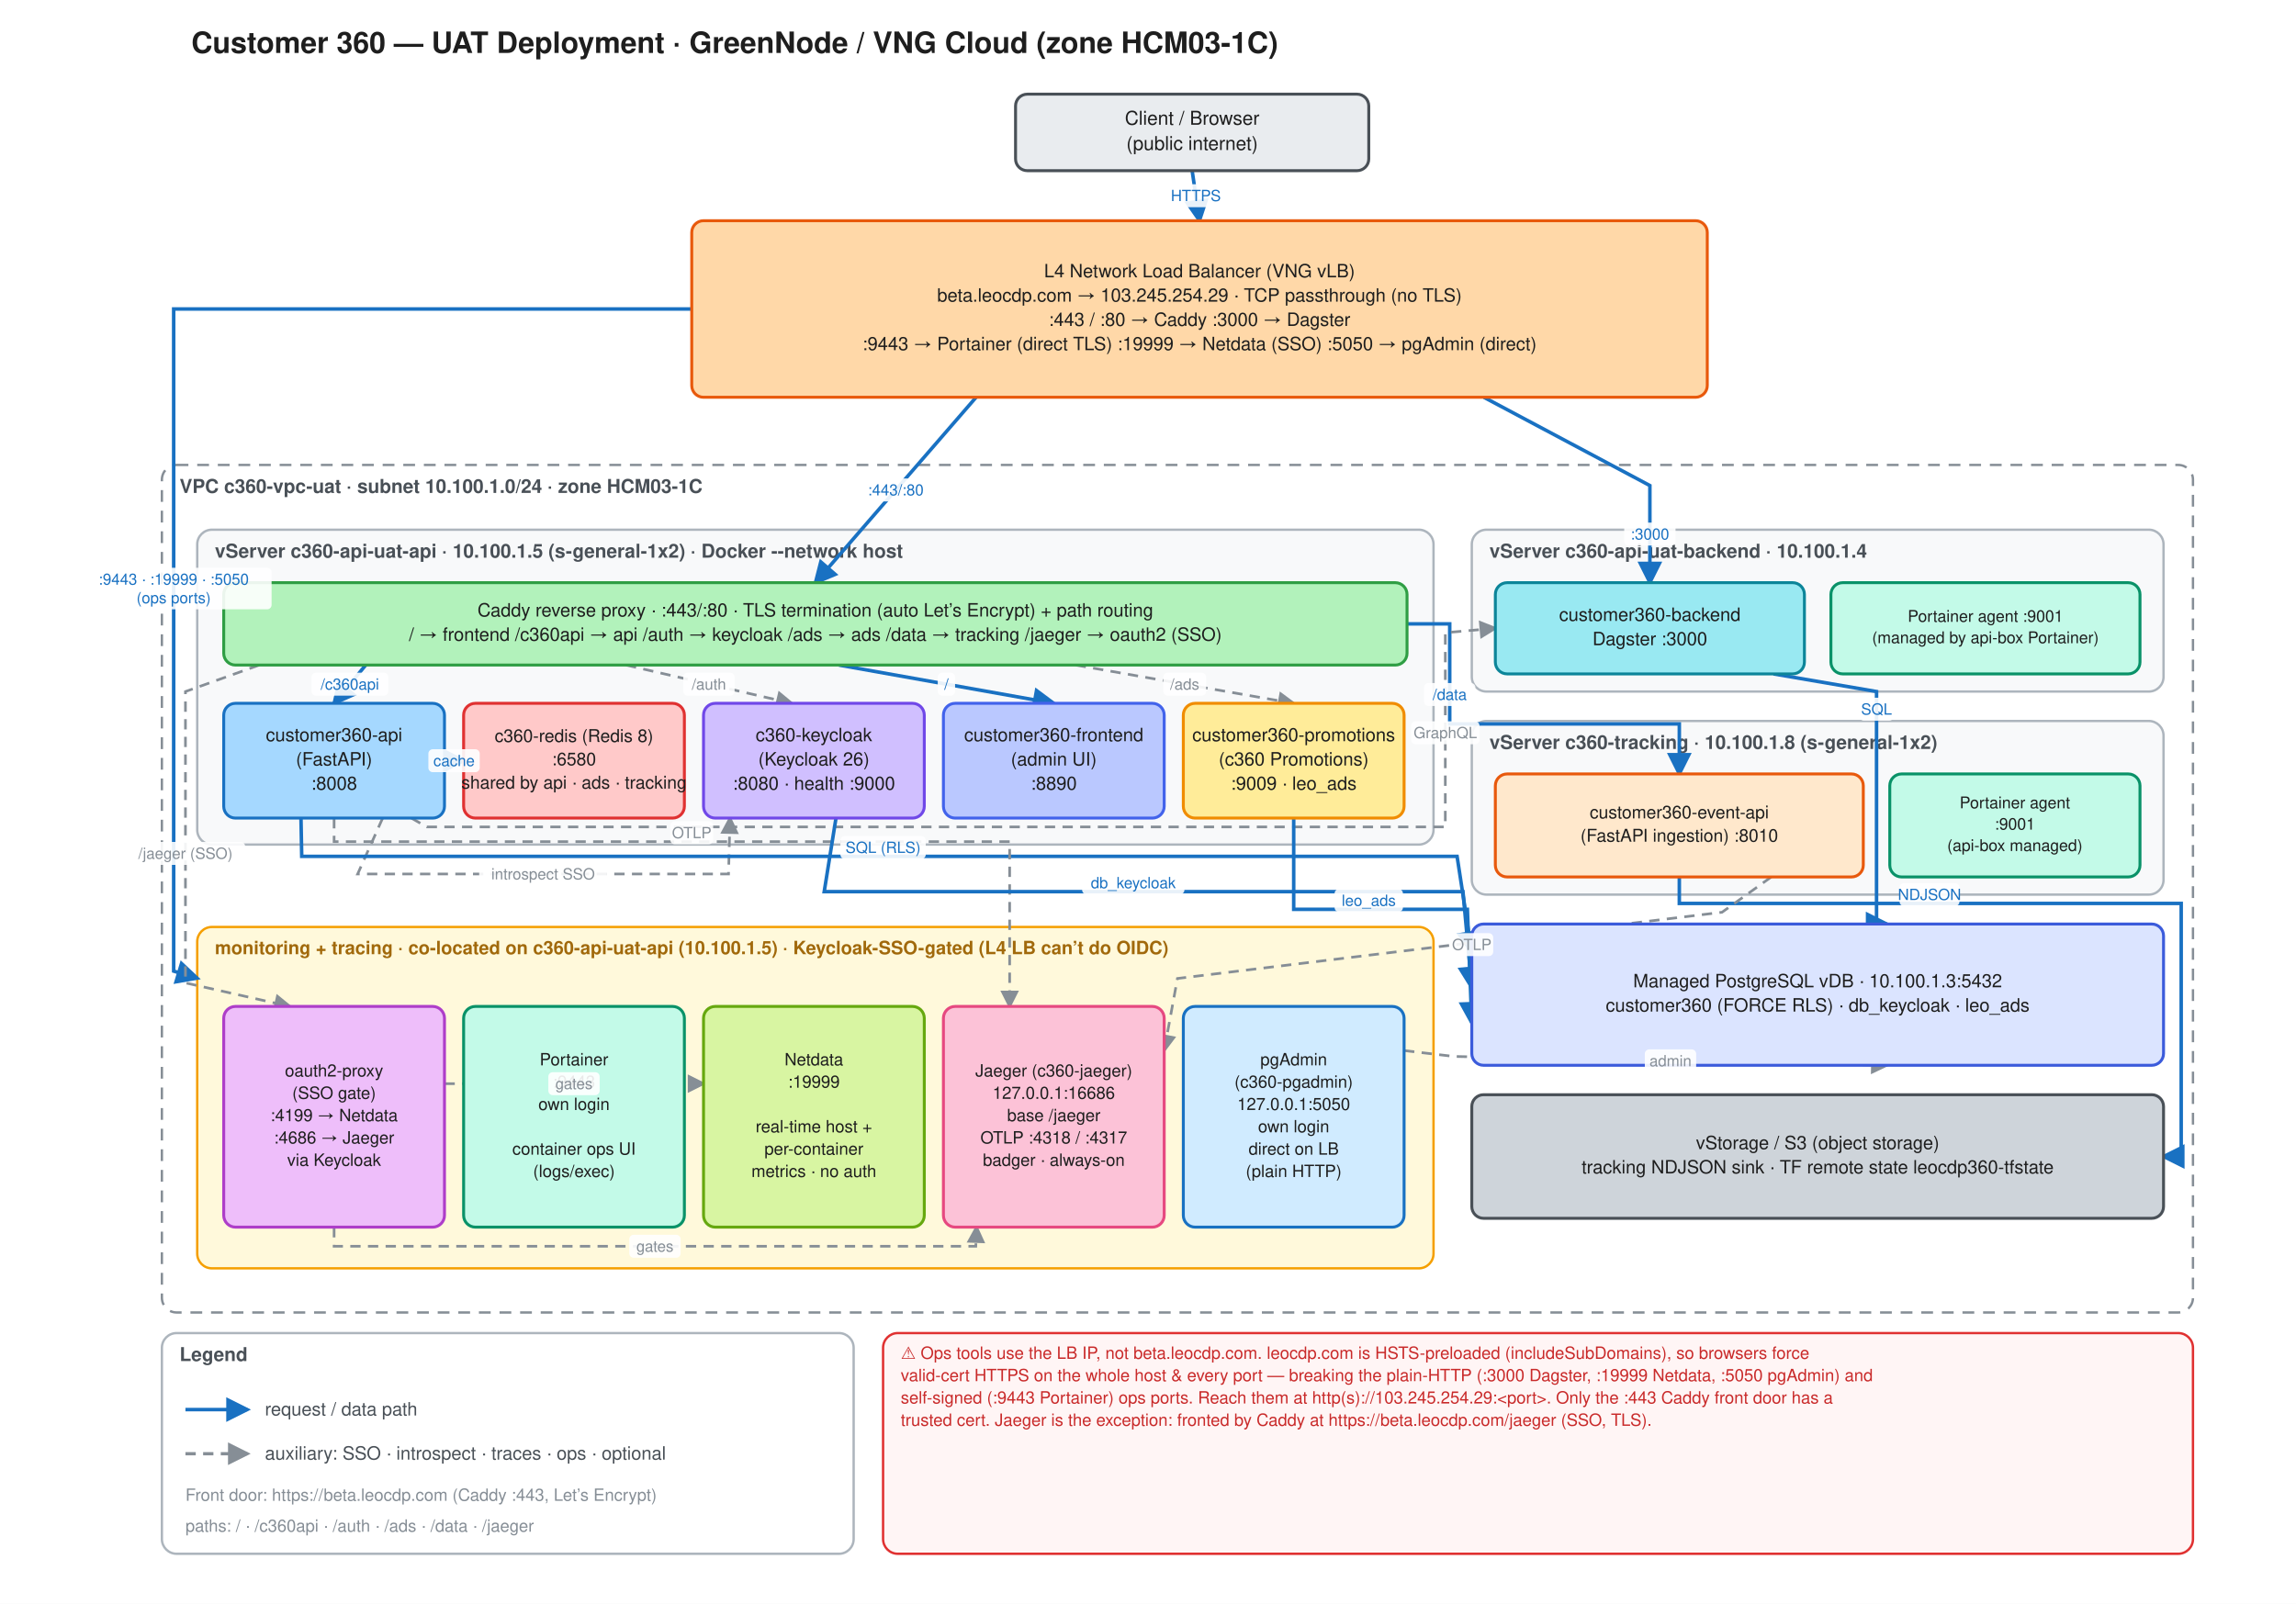
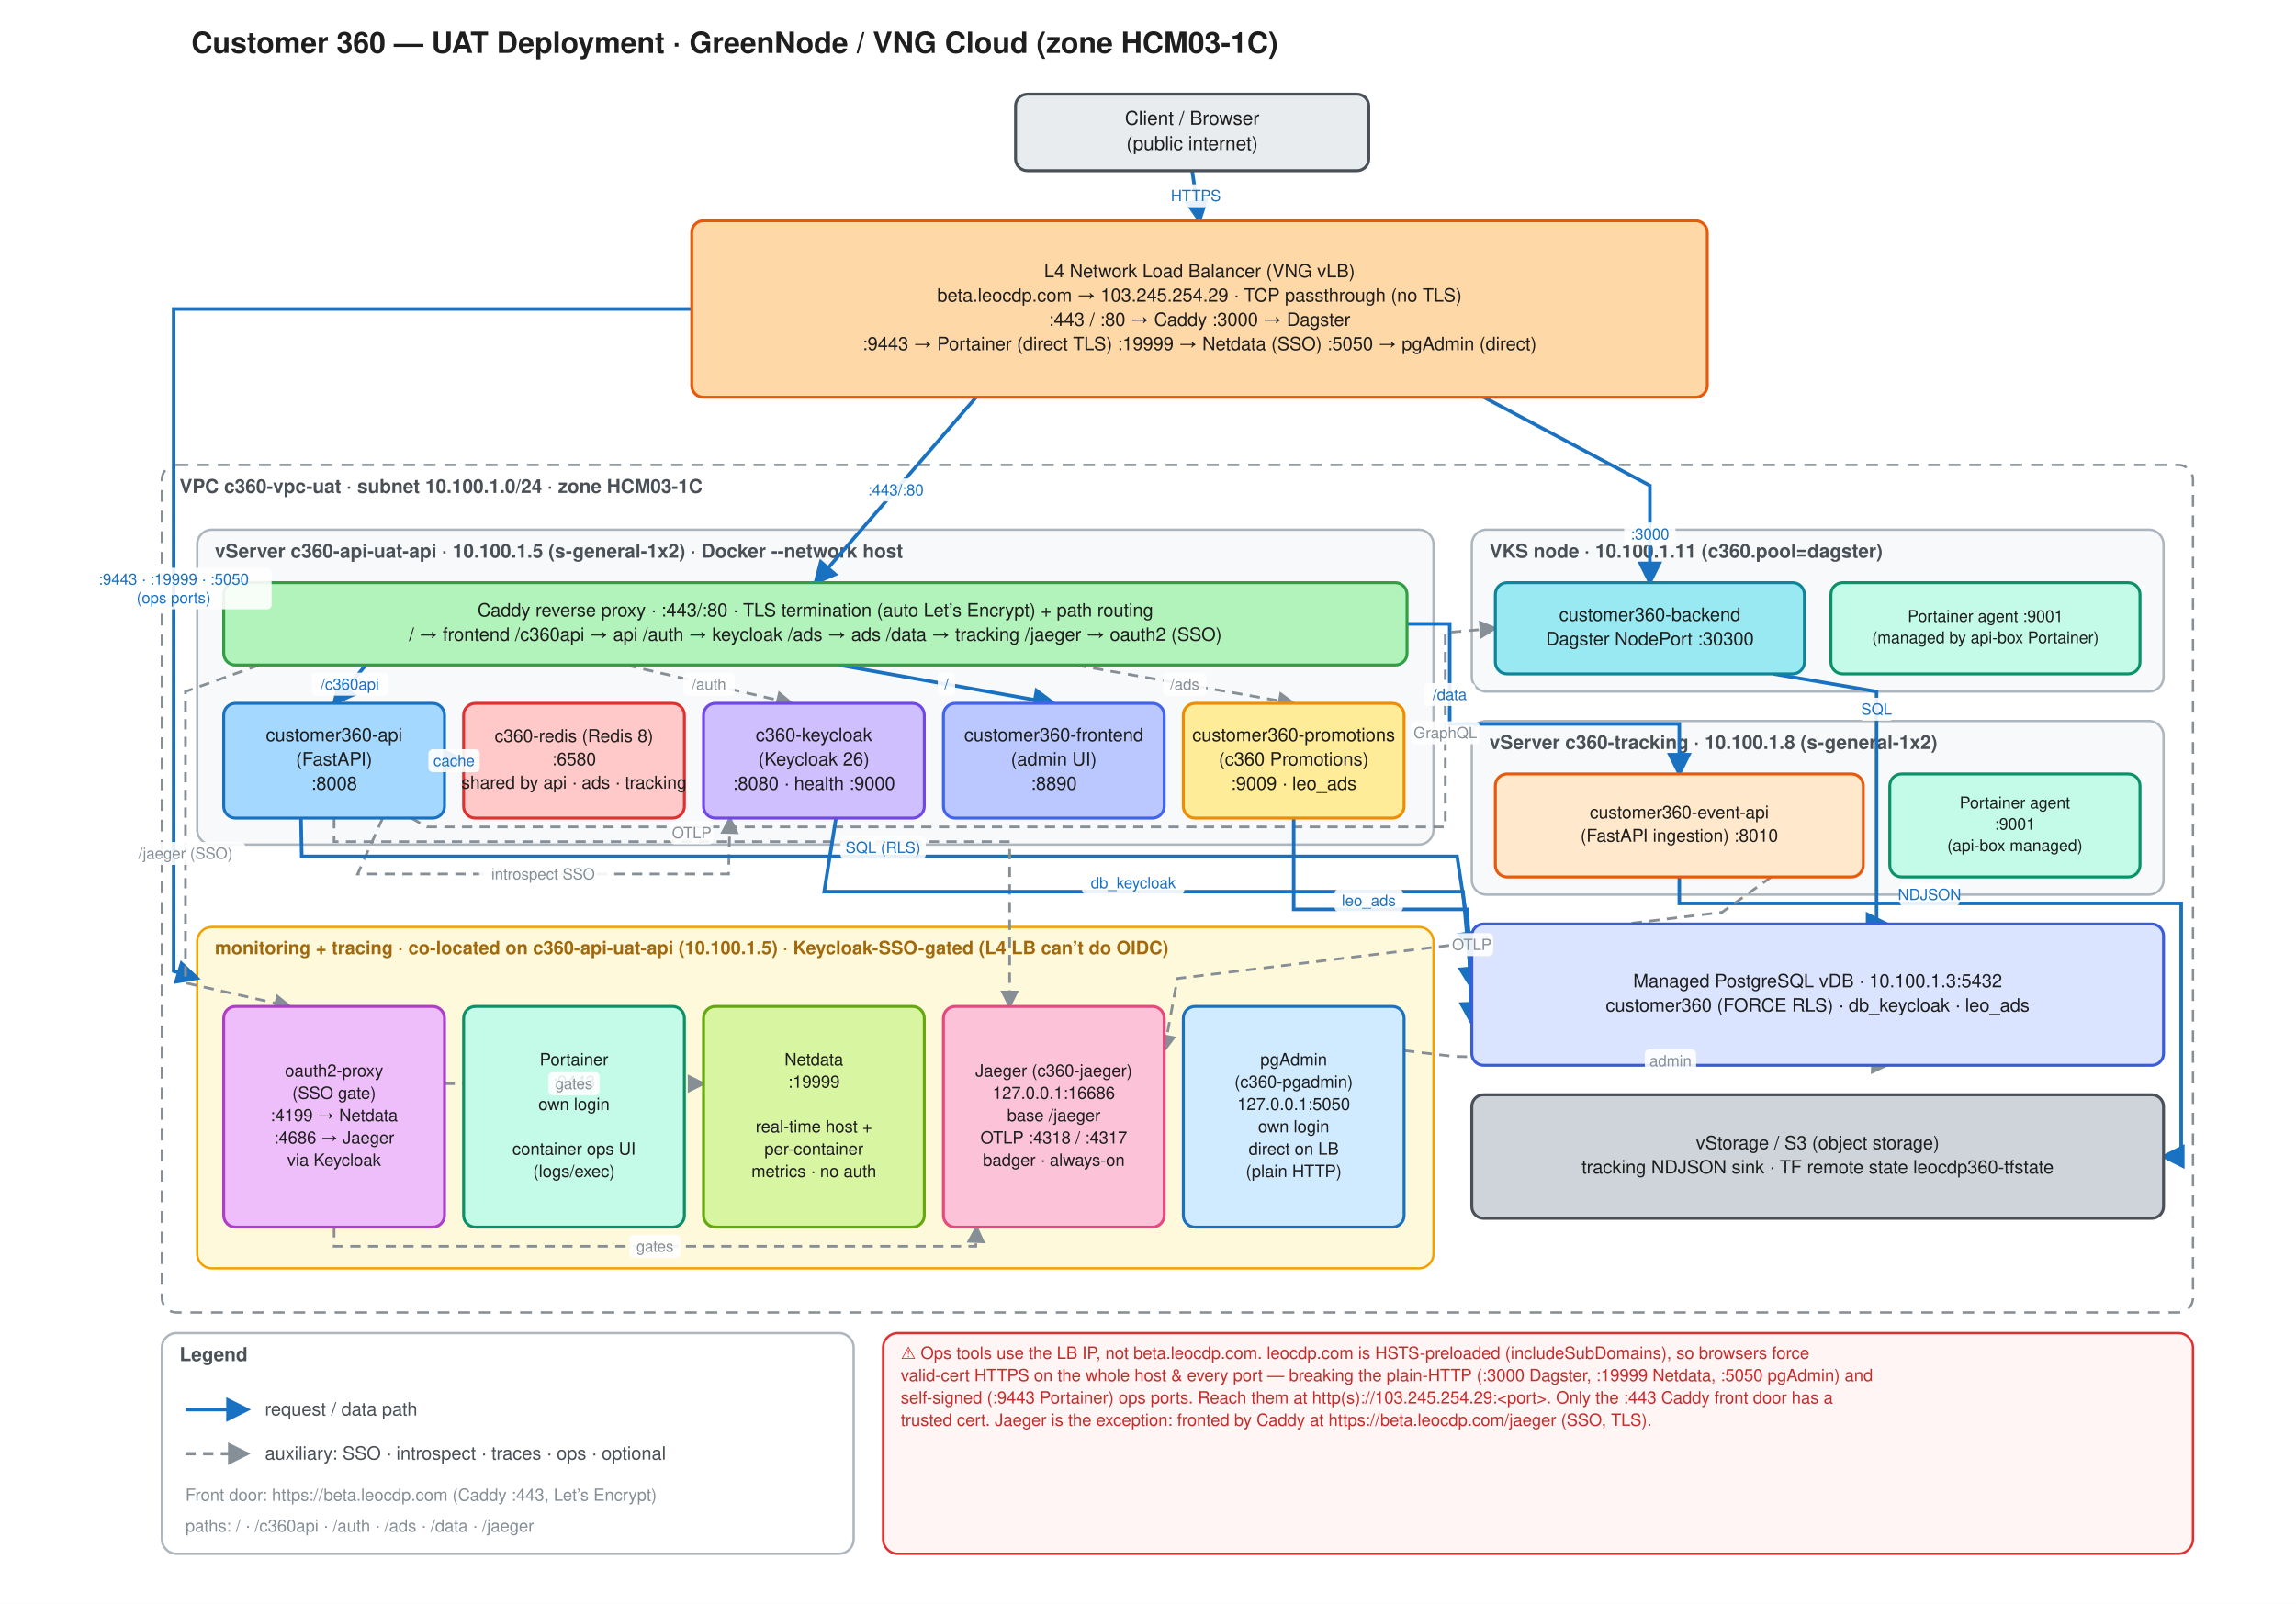
<svg xmlns="http://www.w3.org/2000/svg" width="1560" height="1090" viewBox="0 0 1560 1090" font-family="Helvetica,Arial,sans-serif">
  <rect width="1560" height="1090" fill="#ffffff" />
  <defs>
    <marker id="ah1971c2" viewBox="0 0 10 10" refX="8.5" refY="5" markerWidth="7" markerHeight="7" orient="auto-start-reverse">
      <path d="M0,0 L10,5 L0,10 z" fill="#1971c2" />
    </marker>
    <marker id="ah868e96" viewBox="0 0 10 10" refX="8.5" refY="5" markerWidth="7" markerHeight="7" orient="auto-start-reverse">
      <path d="M0,0 L10,5 L0,10 z" fill="#868e96" />
    </marker>
  </defs>
  <rect x="110" y="316" width="1380" height="576" rx="10" fill="none" stroke="#868e96" stroke-width="1.6" stroke-dasharray="8 6" />
  <text x="122" y="335" font-size="13" font-weight="700" fill="#495057" font-family="Helvetica,Arial,sans-serif">VPC  c360-vpc-uat  ·  subnet 10.100.1.0/24  ·  zone HCM03-1C</text>
  <rect x="134" y="360" width="840" height="214" rx="10" fill="#f8f9fa" stroke="#adb5bd" stroke-width="1.6" />
  <text x="146" y="379" font-size="13" font-weight="700" fill="#495057" font-family="Helvetica,Arial,sans-serif">vServer  c360-api-uat-api  ·  10.100.1.5  (s-general-1x2)  ·  Docker --network host</text>
  <rect x="134" y="630" width="840" height="232" rx="10" fill="#fff9db" stroke="#f59f00" stroke-width="1.6" />
  <text x="146" y="648.5" font-size="12.5" font-weight="700" fill="#a1690b" font-family="Helvetica,Arial,sans-serif">monitoring + tracing  ·  co-located on c360-api-uat-api (10.100.1.5)  ·  Keycloak-SSO-gated (L4 LB can’t do OIDC)</text>
  <rect x="1000" y="360" width="470" height="110" rx="10" fill="#f8f9fa" stroke="#adb5bd" stroke-width="1.6" />
-   <text x="1012" y="379" font-size="13" font-weight="700" fill="#495057" font-family="Helvetica,Arial,sans-serif">vServer  c360-api-uat-backend  ·  10.100.1.4</text>
+   <text x="1012" y="379" font-size="13" font-weight="700" fill="#495057" font-family="Helvetica,Arial,sans-serif">VKS node  ·  10.100.1.11  (c360.pool=dagster)</text>
  <rect x="1000" y="490" width="470" height="118" rx="10" fill="#f8f9fa" stroke="#adb5bd" stroke-width="1.6" />
  <text x="1012" y="509" font-size="13" font-weight="700" fill="#495057" font-family="Helvetica,Arial,sans-serif">vServer  c360-tracking  ·  10.100.1.8  (s-general-1x2)</text>
  <rect x="110" y="906" width="470" height="150" rx="10" fill="#ffffff" stroke="#adb5bd" stroke-width="1.6" />
  <text x="122" y="925" font-size="13" font-weight="700" fill="#495057" font-family="Helvetica,Arial,sans-serif">Legend</text>
  <rect x="600" y="906" width="890" height="150" rx="10" fill="#fff5f5" stroke="#e03131" stroke-width="1.6" />
  <text x="612" y="923.5" font-size="11.5" fill="#c92a2a" font-family="Helvetica,Arial,sans-serif">⚠ Ops tools use the LB IP, not beta.leocdp.com. leocdp.com is HSTS-preloaded (includeSubDomains), so browsers force</text>
  <text x="612" y="938.68" font-size="11.5" fill="#c92a2a" font-family="Helvetica,Arial,sans-serif">valid-cert HTTPS on the whole host &amp; every port — breaking the plain-HTTP (:3000 Dagster, :19999 Netdata, :5050 pgAdmin) and</text>
  <text x="612" y="953.86" font-size="11.5" fill="#c92a2a" font-family="Helvetica,Arial,sans-serif">self-signed (:9443 Portainer) ops ports. Reach them at http(s)://103.245.254.29:&lt;port&gt;. Only the :443 Caddy front door has a</text>
  <text x="612" y="969.04" font-size="11.5" fill="#c92a2a" font-family="Helvetica,Arial,sans-serif">trusted cert. Jaeger is the exception: fronted by Caddy at https://beta.leocdp.com/jaeger (SSO, TLS).</text>
  <line x1="126" y1="958" x2="168" y2="958" stroke="#1971c2" stroke-width="2.4" marker-end="url(#ah1971c2)" />
  <text x="180" y="962" font-size="12.5" fill="#495057">request / data path</text>
  <line x1="126" y1="988" x2="168" y2="988" stroke="#868e96" stroke-width="2.2" stroke-dasharray="7 5" marker-end="url(#ah868e96)" />
  <text x="180" y="992" font-size="12.5" fill="#495057">auxiliary: SSO · introspect · traces · ops · optional</text>
  <text x="126" y="1020" font-size="11.5" fill="#868e96">Front door: https://beta.leocdp.com (Caddy :443, Let’s Encrypt)</text>
  <text x="126" y="1041" font-size="11.5" fill="#868e96">paths: / · /c360api · /auth · /ads · /data · /jaeger</text>
  <path d="M810,116 L815,150" fill="none" stroke="#1971c2" stroke-width="2.4" marker-end="url(#ah1971c2)" />
  <path d="M663.2,270 L554,396" fill="none" stroke="#1971c2" stroke-width="2.4" marker-end="url(#ah1971c2)" />
  <path d="M1008.2,270 L1121,330 L1121,396" fill="none" stroke="#1971c2" stroke-width="2.4" marker-end="url(#ah1971c2)" />
  <path d="M470,210 L118,210 L118,660 L134,664.8" fill="none" stroke="#1971c2" stroke-width="2.4" marker-end="url(#ah1971c2)" />
  <path d="M248.48,452 L227,478" fill="none" stroke="#1971c2" stroke-width="2.4" marker-end="url(#ah1971c2)" />
  <path d="M425.36,452 L538,478" fill="none" stroke="#868e96" stroke-width="1.8" stroke-dasharray="7 5" marker-end="url(#ah868e96)" />
  <path d="M570.08,452 L716,478" fill="none" stroke="#1971c2" stroke-width="2.4" marker-end="url(#ah1971c2)" />
  <path d="M730.88,452 L879,478" fill="none" stroke="#868e96" stroke-width="1.8" stroke-dasharray="7 5" marker-end="url(#ah868e96)" />
  <path d="M956,424 L985,424 L985,492 L1141,492 L1141,526" fill="none" stroke="#1971c2" stroke-width="2.4" marker-end="url(#ah1971c2)" />
  <path d="M176.12,452 L126,470 L126,668 L197,684" fill="none" stroke="#868e96" stroke-width="1.8" stroke-dasharray="7 5" marker-end="url(#ah868e96)" />
  <path d="M302,517 L315,517" fill="none" stroke="#1971c2" stroke-width="2.4" marker-end="url(#ah1971c2)" />
  <path d="M260,556 L243,594 L495,594 L496,556" fill="none" stroke="#868e96" stroke-width="1.8" stroke-dasharray="7 5" marker-end="url(#ah868e96)" />
  <path d="M204.5,556 L205,582 L990,582 L1000,647.2" fill="none" stroke="#1971c2" stroke-width="2.4" marker-end="url(#ah1971c2)" />
  <path d="M227,556 L227,572 L686,572 L686,684" fill="none" stroke="#868e96" stroke-width="1.8" stroke-dasharray="7 5" marker-end="url(#ah868e96)" />
  <path d="M279.5,556 L290,562 L982,562 L982,430 L1016,427" fill="none" stroke="#868e96" stroke-width="1.8" stroke-dasharray="7 5" marker-end="url(#ah868e96)" />
  <path d="M568,556 L560,606 L994,606 L1000,671.2" fill="none" stroke="#1971c2" stroke-width="2.4" marker-end="url(#ah1971c2)" />
  <path d="M879,556 L879,618 L997,618 L1000,695.2" fill="none" stroke="#1971c2" stroke-width="2.4" marker-end="url(#ah1971c2)" />
  <path d="M1205,458 L1275,470 L1275,628 L1282,628" fill="none" stroke="#1971c2" stroke-width="2.4" marker-end="url(#ah1971c2)" />
  <path d="M1141,596 L1141,614 L1482,614 L1482,786 L1470,786" fill="none" stroke="#1971c2" stroke-width="2.4" marker-end="url(#ah1971c2)" />
  <path d="M1203.5,596 L1170,620 L800,665 L791,714" fill="none" stroke="#868e96" stroke-width="1.8" stroke-dasharray="7 5" marker-end="url(#ah868e96)" />
  <path d="M302,736.5 L478,736.5" fill="none" stroke="#868e96" stroke-width="1.8" stroke-dasharray="7 5" marker-end="url(#ah868e96)" />
  <path d="M227,834 L227,847 L663,847 L663.5,834" fill="none" stroke="#868e96" stroke-width="1.8" stroke-dasharray="7 5" marker-end="url(#ah868e96)" />
  <path d="M954,714 L988,718 L1282,724" fill="none" stroke="#868e96" stroke-width="1.8" stroke-dasharray="7 5" marker-end="url(#ah868e96)" />
  <rect x="690" y="64" width="240" height="52" rx="8" fill="#e9ecef" stroke="#495057" stroke-width="2" />
  <text x="810" y="84.8" font-size="13" fill="#1e1e1e" text-anchor="middle" font-family="Helvetica,Arial,sans-serif">Client / Browser</text>
  <text x="810" y="101.96" font-size="13" fill="#1e1e1e" text-anchor="middle" font-family="Helvetica,Arial,sans-serif">(public internet)</text>
  <rect x="470" y="150" width="690" height="120" rx="8" fill="#ffd8a8" stroke="#e8590c" stroke-width="2" />
  <text x="815" y="188.5" font-size="12.5" fill="#1e1e1e" text-anchor="middle" font-family="Helvetica,Arial,sans-serif">L4 Network Load Balancer  (VNG vLB)</text>
  <text x="815" y="205" font-size="12.5" fill="#1e1e1e" text-anchor="middle" font-family="Helvetica,Arial,sans-serif">beta.leocdp.com  →  103.245.254.29   ·   TCP passthrough (no TLS)</text>
  <text x="815" y="221.5" font-size="12.5" fill="#1e1e1e" text-anchor="middle" font-family="Helvetica,Arial,sans-serif">:443 / :80 → Caddy      :3000 → Dagster</text>
  <text x="815" y="238" font-size="12.5" fill="#1e1e1e" text-anchor="middle" font-family="Helvetica,Arial,sans-serif">:9443 → Portainer (direct TLS)   :19999 → Netdata (SSO)   :5050 → pgAdmin (direct)</text>
  <rect x="152" y="396" width="804" height="56" rx="8" fill="#b2f2bb" stroke="#2f9e44" stroke-width="2" />
  <text x="554" y="419" font-size="12.5" fill="#1e1e1e" text-anchor="middle" font-family="Helvetica,Arial,sans-serif">Caddy reverse proxy  ·  :443/:80  ·  TLS termination (auto Let’s Encrypt) + path routing</text>
  <text x="554" y="435.5" font-size="12.5" fill="#1e1e1e" text-anchor="middle" font-family="Helvetica,Arial,sans-serif">/ → frontend   /c360api → api   /auth → keycloak   /ads → ads   /data → tracking   /jaeger → oauth2 (SSO)</text>
  <rect x="152" y="478" width="150" height="78" rx="8" fill="#a5d8ff" stroke="#1971c2" stroke-width="2" />
  <text x="227" y="503.75" font-size="12.5" fill="#1e1e1e" text-anchor="middle" font-family="Helvetica,Arial,sans-serif">customer360-api</text>
  <text x="227" y="520.25" font-size="12.5" fill="#1e1e1e" text-anchor="middle" font-family="Helvetica,Arial,sans-serif">(FastAPI)</text>
  <text x="227" y="536.75" font-size="12.5" fill="#1e1e1e" text-anchor="middle" font-family="Helvetica,Arial,sans-serif">:8008</text>
  <rect x="315" y="478" width="150" height="78" rx="8" fill="#ffc9c9" stroke="#e03131" stroke-width="2" />
  <text x="390" y="504.28" font-size="12" fill="#1e1e1e" text-anchor="middle" font-family="Helvetica,Arial,sans-serif">c360-redis (Redis 8)</text>
  <text x="390" y="520.12" font-size="12" fill="#1e1e1e" text-anchor="middle" font-family="Helvetica,Arial,sans-serif">:6580</text>
  <text x="390" y="535.96" font-size="12" fill="#1e1e1e" text-anchor="middle" font-family="Helvetica,Arial,sans-serif">shared by api · ads · tracking</text>
  <rect x="478" y="478" width="150" height="78" rx="8" fill="#d0bfff" stroke="#7048e8" stroke-width="2" />
  <text x="553" y="503.75" font-size="12.5" fill="#1e1e1e" text-anchor="middle" font-family="Helvetica,Arial,sans-serif">c360-keycloak</text>
  <text x="553" y="520.25" font-size="12.5" fill="#1e1e1e" text-anchor="middle" font-family="Helvetica,Arial,sans-serif">(Keycloak 26)</text>
  <text x="553" y="536.75" font-size="12.5" fill="#1e1e1e" text-anchor="middle" font-family="Helvetica,Arial,sans-serif">:8080 · health :9000</text>
  <rect x="641" y="478" width="150" height="78" rx="8" fill="#bac8ff" stroke="#4263eb" stroke-width="2" />
  <text x="716" y="503.75" font-size="12.5" fill="#1e1e1e" text-anchor="middle" font-family="Helvetica,Arial,sans-serif">customer360-frontend</text>
  <text x="716" y="520.25" font-size="12.5" fill="#1e1e1e" text-anchor="middle" font-family="Helvetica,Arial,sans-serif">(admin UI)</text>
  <text x="716" y="536.75" font-size="12.5" fill="#1e1e1e" text-anchor="middle" font-family="Helvetica,Arial,sans-serif">:8890</text>
  <rect x="804" y="478" width="150" height="78" rx="8" fill="#ffec99" stroke="#f08c00" stroke-width="2" />
  <text x="879" y="503.75" font-size="12.5" fill="#1e1e1e" text-anchor="middle" font-family="Helvetica,Arial,sans-serif">customer360-promotions</text>
  <text x="879" y="520.25" font-size="12.5" fill="#1e1e1e" text-anchor="middle" font-family="Helvetica,Arial,sans-serif">(c360 Promotions)</text>
  <text x="879" y="536.75" font-size="12.5" fill="#1e1e1e" text-anchor="middle" font-family="Helvetica,Arial,sans-serif">:9009 · leo_ads</text>
  <rect x="152" y="684" width="150" height="150" rx="8" fill="#eebefa" stroke="#ae3ec9" stroke-width="2" />
  <text x="227" y="731.63" font-size="11.5" fill="#1e1e1e" text-anchor="middle" font-family="Helvetica,Arial,sans-serif">oauth2-proxy</text>
  <text x="227" y="746.81" font-size="11.5" fill="#1e1e1e" text-anchor="middle" font-family="Helvetica,Arial,sans-serif">(SSO gate)</text>
  <text x="227" y="761.99" font-size="11.5" fill="#1e1e1e" text-anchor="middle" font-family="Helvetica,Arial,sans-serif">:4199 → Netdata</text>
  <text x="227" y="777.17" font-size="11.5" fill="#1e1e1e" text-anchor="middle" font-family="Helvetica,Arial,sans-serif">:4686 → Jaeger</text>
  <text x="227" y="792.35" font-size="11.5" fill="#1e1e1e" text-anchor="middle" font-family="Helvetica,Arial,sans-serif">via Keycloak</text>
  <rect x="315" y="684" width="150" height="150" rx="8" fill="#c3fae8" stroke="#099268" stroke-width="2" />
  <text x="390" y="724.04" font-size="11.5" fill="#1e1e1e" text-anchor="middle" font-family="Helvetica,Arial,sans-serif">Portainer</text>
  <text x="390" y="739.22" font-size="11.5" fill="#1e1e1e" text-anchor="middle" font-family="Helvetica,Arial,sans-serif">:9443</text>
  <text x="390" y="754.4" font-size="11.5" fill="#1e1e1e" text-anchor="middle" font-family="Helvetica,Arial,sans-serif">own login</text>
  <text x="390" y="769.58" font-size="11.5" fill="#1e1e1e" text-anchor="middle" font-family="Helvetica,Arial,sans-serif" />
  <text x="390" y="784.76" font-size="11.5" fill="#1e1e1e" text-anchor="middle" font-family="Helvetica,Arial,sans-serif">container ops UI</text>
  <text x="390" y="799.94" font-size="11.5" fill="#1e1e1e" text-anchor="middle" font-family="Helvetica,Arial,sans-serif">(logs/exec)</text>
  <rect x="478" y="684" width="150" height="150" rx="8" fill="#d8f5a2" stroke="#66a80f" stroke-width="2" />
  <text x="553" y="724.04" font-size="11.5" fill="#1e1e1e" text-anchor="middle" font-family="Helvetica,Arial,sans-serif">Netdata</text>
  <text x="553" y="739.22" font-size="11.5" fill="#1e1e1e" text-anchor="middle" font-family="Helvetica,Arial,sans-serif">:19999</text>
  <text x="553" y="754.4" font-size="11.5" fill="#1e1e1e" text-anchor="middle" font-family="Helvetica,Arial,sans-serif" />
  <text x="553" y="769.58" font-size="11.5" fill="#1e1e1e" text-anchor="middle" font-family="Helvetica,Arial,sans-serif">real-time host +</text>
  <text x="553" y="784.76" font-size="11.5" fill="#1e1e1e" text-anchor="middle" font-family="Helvetica,Arial,sans-serif">per-container</text>
  <text x="553" y="799.94" font-size="11.5" fill="#1e1e1e" text-anchor="middle" font-family="Helvetica,Arial,sans-serif">metrics · no auth</text>
  <rect x="641" y="684" width="150" height="150" rx="8" fill="#fcc2d7" stroke="#e64980" stroke-width="2" />
  <text x="716" y="731.63" font-size="11.5" fill="#1e1e1e" text-anchor="middle" font-family="Helvetica,Arial,sans-serif">Jaeger  (c360-jaeger)</text>
  <text x="716" y="746.81" font-size="11.5" fill="#1e1e1e" text-anchor="middle" font-family="Helvetica,Arial,sans-serif">127.0.0.1:16686</text>
  <text x="716" y="761.99" font-size="11.5" fill="#1e1e1e" text-anchor="middle" font-family="Helvetica,Arial,sans-serif">base /jaeger</text>
  <text x="716" y="777.17" font-size="11.5" fill="#1e1e1e" text-anchor="middle" font-family="Helvetica,Arial,sans-serif">OTLP :4318 / :4317</text>
  <text x="716" y="792.35" font-size="11.5" fill="#1e1e1e" text-anchor="middle" font-family="Helvetica,Arial,sans-serif">badger · always-on</text>
  <rect x="804" y="684" width="150" height="150" rx="8" fill="#d0ebff" stroke="#1971c2" stroke-width="2" />
  <text x="879" y="724.04" font-size="11.5" fill="#1e1e1e" text-anchor="middle" font-family="Helvetica,Arial,sans-serif">pgAdmin</text>
  <text x="879" y="739.22" font-size="11.5" fill="#1e1e1e" text-anchor="middle" font-family="Helvetica,Arial,sans-serif">(c360-pgadmin)</text>
  <text x="879" y="754.4" font-size="11.5" fill="#1e1e1e" text-anchor="middle" font-family="Helvetica,Arial,sans-serif">127.0.0.1:5050</text>
  <text x="879" y="769.58" font-size="11.5" fill="#1e1e1e" text-anchor="middle" font-family="Helvetica,Arial,sans-serif">own login</text>
  <text x="879" y="784.76" font-size="11.5" fill="#1e1e1e" text-anchor="middle" font-family="Helvetica,Arial,sans-serif">direct on LB</text>
  <text x="879" y="799.94" font-size="11.5" fill="#1e1e1e" text-anchor="middle" font-family="Helvetica,Arial,sans-serif">(plain HTTP)</text>
  <rect x="1016" y="396" width="210" height="62" rx="8" fill="#99e9f2" stroke="#0c8599" stroke-width="2" />
  <text x="1121" y="422" font-size="12.5" fill="#1e1e1e" text-anchor="middle" font-family="Helvetica,Arial,sans-serif">customer360-backend</text>
-   <text x="1121" y="438.5" font-size="12.5" fill="#1e1e1e" text-anchor="middle" font-family="Helvetica,Arial,sans-serif">Dagster  :3000</text>
+   <text x="1121" y="438.5" font-size="12.5" fill="#1e1e1e" text-anchor="middle" font-family="Helvetica,Arial,sans-serif">Dagster  NodePort :30300</text>
  <rect x="1244" y="396" width="210" height="62" rx="8" fill="#c3fae8" stroke="#099268" stroke-width="2" />
  <text x="1349" y="422.6" font-size="11" fill="#1e1e1e" text-anchor="middle" font-family="Helvetica,Arial,sans-serif">Portainer agent  :9001</text>
  <text x="1349" y="437.12" font-size="11" fill="#1e1e1e" text-anchor="middle" font-family="Helvetica,Arial,sans-serif">(managed by api-box Portainer)</text>
  <rect x="1016" y="526" width="250" height="70" rx="8" fill="#ffe8cc" stroke="#e8590c" stroke-width="2" />
  <text x="1141" y="556.2" font-size="12" fill="#1e1e1e" text-anchor="middle" font-family="Helvetica,Arial,sans-serif">customer360-event-api</text>
  <text x="1141" y="572.04" font-size="12" fill="#1e1e1e" text-anchor="middle" font-family="Helvetica,Arial,sans-serif">(FastAPI ingestion)  :8010</text>
  <rect x="1284" y="526" width="170" height="70" rx="8" fill="#c3fae8" stroke="#099268" stroke-width="2" />
  <text x="1369" y="549.34" font-size="11" fill="#1e1e1e" text-anchor="middle" font-family="Helvetica,Arial,sans-serif">Portainer agent</text>
  <text x="1369" y="563.86" font-size="11" fill="#1e1e1e" text-anchor="middle" font-family="Helvetica,Arial,sans-serif">:9001</text>
  <text x="1369" y="578.38" font-size="11" fill="#1e1e1e" text-anchor="middle" font-family="Helvetica,Arial,sans-serif">(api-box managed)</text>
  <rect x="1000" y="628" width="470" height="96" rx="8" fill="#dbe4ff" stroke="#3b5bdb" stroke-width="2" />
  <text x="1235" y="671" font-size="12.5" fill="#1e1e1e" text-anchor="middle" font-family="Helvetica,Arial,sans-serif">Managed PostgreSQL vDB  ·  10.100.1.3:5432</text>
  <text x="1235" y="687.5" font-size="12.5" fill="#1e1e1e" text-anchor="middle" font-family="Helvetica,Arial,sans-serif">customer360 (FORCE RLS)  ·  db_keycloak  ·  leo_ads</text>
  <rect x="1000" y="744" width="470" height="84" rx="8" fill="#ced4da" stroke="#495057" stroke-width="2" />
  <text x="1235" y="781" font-size="12.5" fill="#1e1e1e" text-anchor="middle" font-family="Helvetica,Arial,sans-serif">vStorage / S3  (object storage)</text>
  <text x="1235" y="797.5" font-size="12.5" fill="#1e1e1e" text-anchor="middle" font-family="Helvetica,Arial,sans-serif">tracking NDJSON sink  ·  TF remote state  leocdp360-tfstate</text>
  <rect x="795.062" y="125.2" width="34.875" height="15.6" rx="3" fill="#ffffff" fill-opacity="0.9" />
  <text x="812.5" y="136.675" font-size="10.5" fill="#1971c2" text-anchor="middle" font-family="Helvetica,Arial,sans-serif">HTTPS</text>
  <rect x="582.5" y="325.2" width="52.2" height="15.6" rx="3" fill="#ffffff" fill-opacity="0.9" />
  <text x="608.6" y="336.675" font-size="10.5" fill="#1971c2" text-anchor="middle" font-family="Helvetica,Arial,sans-serif">:443/:80</text>
  <rect x="1103.562" y="355.2" width="34.875" height="15.6" rx="3" fill="#ffffff" fill-opacity="0.9" />
  <text x="1121" y="366.675" font-size="10.5" fill="#1971c2" text-anchor="middle" font-family="Helvetica,Arial,sans-serif">:3000</text>
  <rect x="51.475" y="385.9" width="133.05" height="28.2" rx="3" fill="#ffffff" fill-opacity="0.9" />
  <text x="118" y="397.375" font-size="10.5" fill="#1971c2" text-anchor="middle" font-family="Helvetica,Arial,sans-serif">:9443 · :19999 · :5050</text>
  <text x="118" y="409.975" font-size="10.5" fill="#1971c2" text-anchor="middle" font-family="Helvetica,Arial,sans-serif">(ops ports)</text>
  <rect x="211.64" y="457.2" width="52.2" height="15.6" rx="3" fill="#ffffff" fill-opacity="0.9" />
  <text x="237.74" y="468.675" font-size="10.5" fill="#1971c2" text-anchor="middle" font-family="Helvetica,Arial,sans-serif">/c360api</text>
  <rect x="464.243" y="457.2" width="34.875" height="15.6" rx="3" fill="#ffffff" fill-opacity="0.9" />
  <text x="481.68" y="468.675" font-size="10.5" fill="#868e96" text-anchor="middle" font-family="Helvetica,Arial,sans-serif">/auth</text>
  <rect x="637.152" y="457.2" width="11.775" height="15.6" rx="3" fill="#ffffff" fill-opacity="0.9" />
  <text x="643.04" y="468.675" font-size="10.5" fill="#1971c2" text-anchor="middle" font-family="Helvetica,Arial,sans-serif">/</text>
  <rect x="790.39" y="457.2" width="29.1" height="15.6" rx="3" fill="#ffffff" fill-opacity="0.9" />
  <text x="804.94" y="468.675" font-size="10.5" fill="#868e96" text-anchor="middle" font-family="Helvetica,Arial,sans-serif">/ads</text>
  <rect x="967.562" y="464.2" width="34.875" height="15.6" rx="3" fill="#ffffff" fill-opacity="0.9" />
  <text x="985" y="475.675" font-size="10.5" fill="#1971c2" text-anchor="middle" font-family="Helvetica,Arial,sans-serif">/data</text>
  <rect x="85.463" y="572.2" width="81.075" height="15.6" rx="3" fill="#ffffff" fill-opacity="0.9" />
  <text x="126" y="583.675" font-size="10.5" fill="#868e96" text-anchor="middle" font-family="Helvetica,Arial,sans-serif">/jaeger (SSO)</text>
  <rect x="291.062" y="509.2" width="34.875" height="15.6" rx="3" fill="#ffffff" fill-opacity="0.9" />
  <text x="308.5" y="520.675" font-size="10.5" fill="#1971c2" text-anchor="middle" font-family="Helvetica,Arial,sans-serif">cache</text>
  <rect x="325.575" y="586.2" width="86.85" height="15.6" rx="3" fill="#ffffff" fill-opacity="0.9" />
  <text x="369" y="597.675" font-size="10.5" fill="#868e96" text-anchor="middle" font-family="Helvetica,Arial,sans-serif">introspect SSO</text>
  <rect x="571.013" y="568.2" width="57.975" height="15.6" rx="3" fill="#ffffff" fill-opacity="0.9" />
  <text x="600" y="579.675" font-size="10.5" fill="#1971c2" text-anchor="middle" font-family="Helvetica,Arial,sans-serif">SQL (RLS)</text>
  <rect x="455.45" y="558.2" width="29.1" height="15.6" rx="3" fill="#ffffff" fill-opacity="0.9" />
  <text x="470" y="569.675" font-size="10.5" fill="#868e96" text-anchor="middle" font-family="Helvetica,Arial,sans-serif">OTLP</text>
  <rect x="958.788" y="490.2" width="46.425" height="15.6" rx="3" fill="#ffffff" fill-opacity="0.9" />
  <text x="982" y="501.675" font-size="10.5" fill="#868e96" text-anchor="middle" font-family="Helvetica,Arial,sans-serif">GraphQL</text>
  <rect x="735.237" y="592.2" width="69.525" height="15.6" rx="3" fill="#ffffff" fill-opacity="0.9" />
  <text x="770" y="603.675" font-size="10.5" fill="#1971c2" text-anchor="middle" font-family="Helvetica,Arial,sans-serif">db_keycloak</text>
  <rect x="906.788" y="604.2" width="46.425" height="15.6" rx="3" fill="#ffffff" fill-opacity="0.9" />
  <text x="930" y="615.675" font-size="10.5" fill="#1971c2" text-anchor="middle" font-family="Helvetica,Arial,sans-serif">leo_ads</text>
  <rect x="1263.338" y="474.2" width="23.325" height="15.6" rx="3" fill="#ffffff" fill-opacity="0.9" />
  <text x="1275" y="485.675" font-size="10.5" fill="#1971c2" text-anchor="middle" font-family="Helvetica,Arial,sans-serif">SQL</text>
  <rect x="1290.675" y="600.2" width="40.65" height="15.6" rx="3" fill="#ffffff" fill-opacity="0.9" />
  <text x="1311" y="611.675" font-size="10.5" fill="#1971c2" text-anchor="middle" font-family="Helvetica,Arial,sans-serif">NDJSON</text>
  <rect x="985.45" y="634.2" width="29.1" height="15.6" rx="3" fill="#ffffff" fill-opacity="0.9" />
  <text x="1000" y="645.675" font-size="10.5" fill="#868e96" text-anchor="middle" font-family="Helvetica,Arial,sans-serif">OTLP</text>
  <rect x="372.562" y="728.7" width="34.875" height="15.6" rx="3" fill="#ffffff" fill-opacity="0.9" />
  <text x="390" y="740.175" font-size="10.5" fill="#868e96" text-anchor="middle" font-family="Helvetica,Arial,sans-serif">gates</text>
  <rect x="427.562" y="839.2" width="34.875" height="15.6" rx="3" fill="#ffffff" fill-opacity="0.9" />
  <text x="445" y="850.675" font-size="10.5" fill="#868e96" text-anchor="middle" font-family="Helvetica,Arial,sans-serif">gates</text>
  <rect x="1117.562" y="713.2" width="34.875" height="15.6" rx="3" fill="#ffffff" fill-opacity="0.9" />
  <text x="1135" y="724.675" font-size="10.5" fill="#868e96" text-anchor="middle" font-family="Helvetica,Arial,sans-serif">admin</text>
  <text x="130" y="36" font-size="20" font-weight="700" fill="#1e1e1e" font-family="Helvetica,Arial,sans-serif">Customer 360 — UAT Deployment  ·  GreenNode / VNG Cloud (zone HCM03-1C)</text>
</svg>
